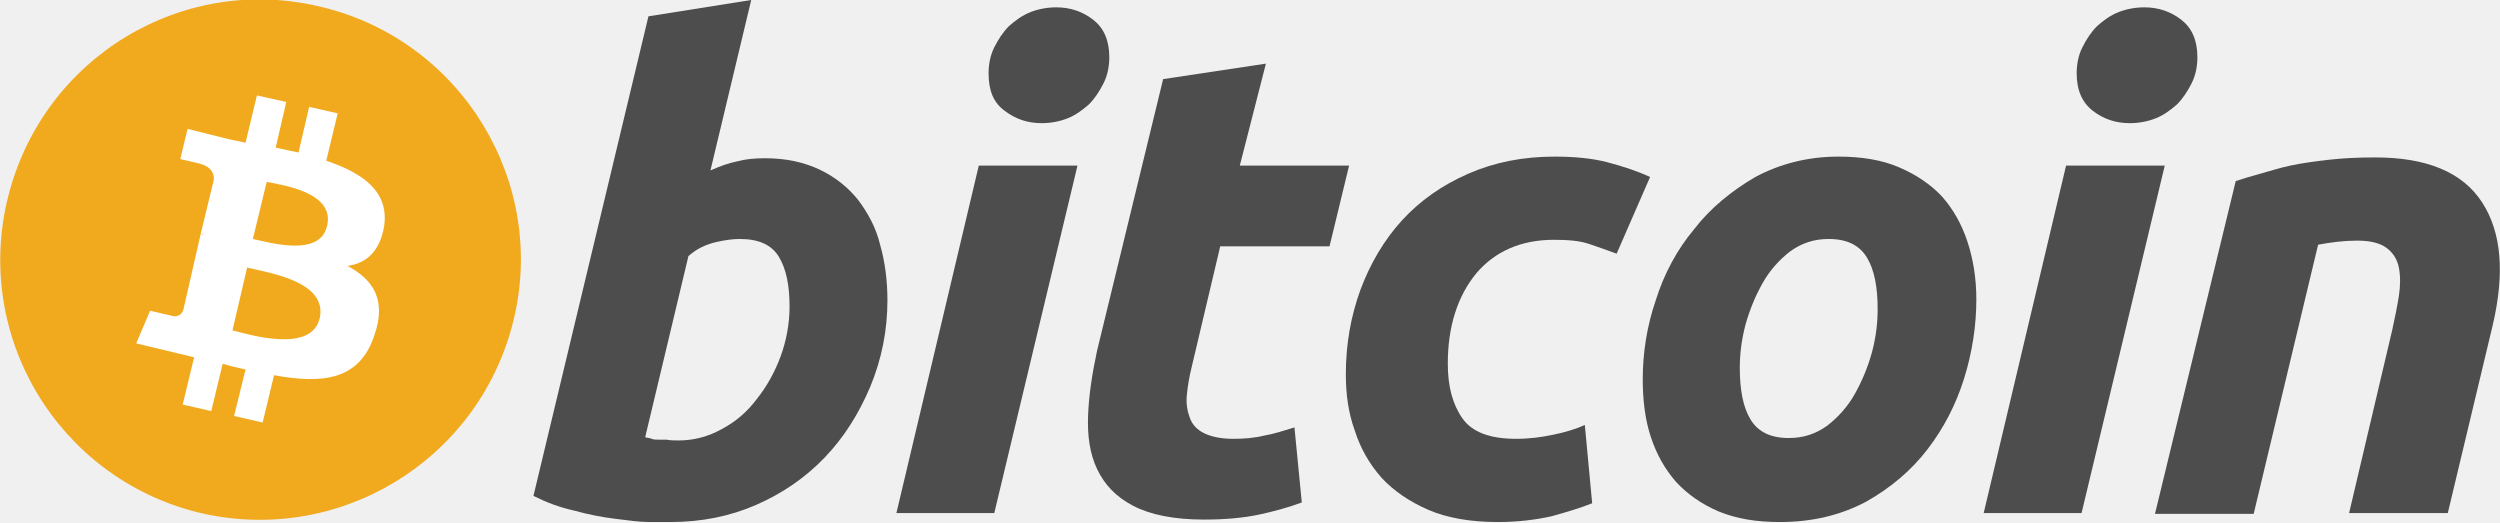
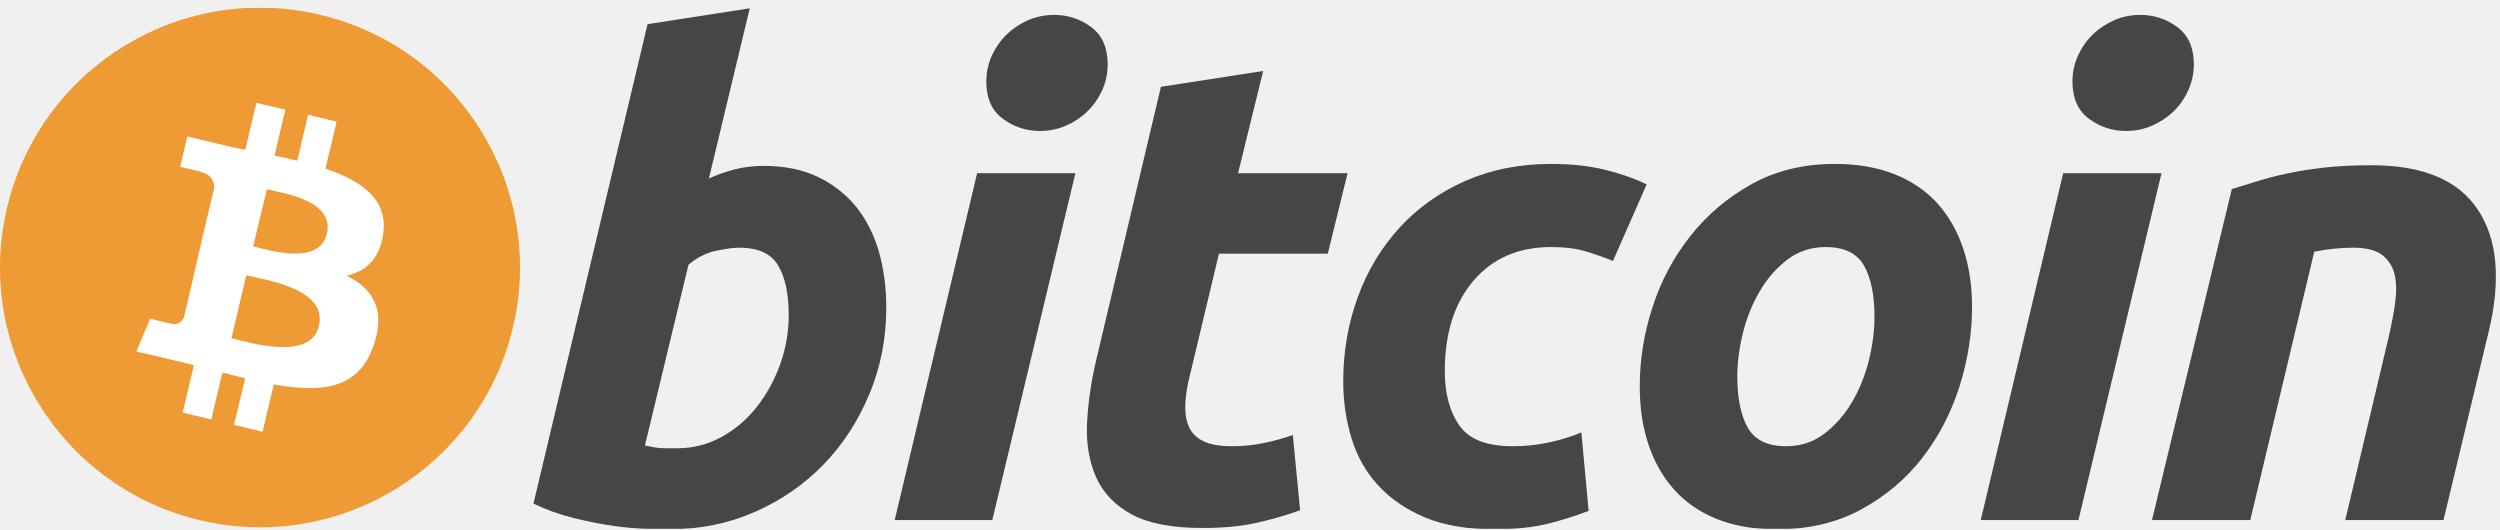
- <svg xmlns="http://www.w3.org/2000/svg" version="1.1" id="Layer_1" x="0px" y="0px" viewBox="0 0 306.5 64" enable-background="new 0 0 306.5 64" xml:space="preserve">
-   <g id="bitcoin">
-     <path id="n" fill="#4D4D4E" d="M274.1,22.2c0.9-0.3,1.9-0.6,3-0.9c1.1-0.3,2.3-0.7,3.7-1c1.4-0.3,2.9-0.5,4.6-0.7   c1.7-0.2,3.6-0.3,5.8-0.3c6.3,0,10.7,1.8,13.1,5.5c2.4,3.7,2.8,8.7,1.3,15.1l-5.5,23H288l5.3-22.5c0.3-1.4,0.6-2.8,0.8-4.1   c0.2-1.3,0.2-2.5,0-3.5c-0.2-1-0.7-1.8-1.5-2.4c-0.8-0.6-2-0.9-3.6-0.9c-1.6,0-3.2,0.2-4.8,0.5l-7.9,33h-12.1L274.1,22.2z" />
-     <path id="i_1_" fill="#4D4D4E" d="M255.2,62.9h-12l10.1-42.6h12.1L255.2,62.9z M261.1,15.1c-1.7,0-3.2-0.5-4.5-1.5   c-1.3-1-2-2.5-2-4.6c0-1.1,0.2-2.2,0.7-3.2c0.5-1,1.1-1.9,1.8-2.6c0.8-0.7,1.6-1.3,2.6-1.7c1-0.4,2.1-0.6,3.2-0.6   c1.7,0,3.2,0.5,4.5,1.5c1.3,1,2,2.5,2,4.6c0,1.1-0.2,2.2-0.7,3.2c-0.5,1-1.1,1.9-1.8,2.6c-0.8,0.7-1.6,1.3-2.6,1.7   C263.3,14.9,262.2,15.1,261.1,15.1z" />
-     <path id="o" fill="#4D4D4E" d="M218.2,64c-2.9,0-5.3-0.4-7.5-1.3c-2.1-0.9-3.8-2.1-5.2-3.6c-1.4-1.6-2.4-3.4-3.1-5.5   c-0.7-2.1-1-4.5-1-7.1c0-3.2,0.5-6.5,1.6-9.7c1-3.2,2.6-6.2,4.7-8.7c2-2.6,4.6-4.7,7.5-6.4c3-1.6,6.4-2.5,10.2-2.5   c2.8,0,5.3,0.4,7.4,1.3c2.1,0.9,3.9,2.1,5.3,3.6c1.4,1.6,2.4,3.4,3.1,5.5c0.7,2.1,1.1,4.5,1.1,7.1c0,3.2-0.5,6.5-1.5,9.7   c-1,3.2-2.5,6.1-4.5,8.7c-2,2.6-4.5,4.7-7.5,6.4C225.6,63.2,222.1,64,218.2,64z M224.2,29.3c-1.8,0-3.3,0.5-4.7,1.5   c-1.3,1-2.5,2.3-3.4,3.9c-0.9,1.6-1.6,3.3-2.1,5.1c-0.5,1.9-0.7,3.6-0.7,5.3c0,2.7,0.4,4.8,1.3,6.3c0.9,1.5,2.4,2.3,4.7,2.3   c1.8,0,3.3-0.5,4.7-1.5c1.3-1,2.5-2.3,3.4-3.9c0.9-1.6,1.6-3.3,2.1-5.1c0.5-1.9,0.7-3.6,0.7-5.3c0-2.7-0.4-4.8-1.3-6.3   C228,30.1,226.5,29.3,224.2,29.3z" />
-     <path id="c" fill="#4D4D4E" d="M165,45.9c0-3.7,0.6-7.1,1.8-10.4c1.2-3.2,2.9-6.1,5.1-8.5c2.2-2.4,4.9-4.3,8.1-5.7   c3.2-1.4,6.7-2.1,10.6-2.1c2.4,0,4.6,0.2,6.5,0.7c1.9,0.5,3.7,1.1,5.2,1.8l-4.1,9.4c-1.1-0.4-2.2-0.8-3.4-1.2   c-1.2-0.4-2.6-0.5-4.3-0.5c-4,0-7.2,1.4-9.5,4.1c-2.3,2.8-3.5,6.5-3.5,11.1c0,2.8,0.6,5,1.8,6.7c1.2,1.7,3.4,2.5,6.6,2.5   c1.6,0,3.1-0.2,4.5-0.5c1.5-0.3,2.8-0.7,3.9-1.2l0.9,9.6c-1.5,0.6-3.2,1.1-5,1.6c-1.8,0.4-4,0.7-6.6,0.7c-3.3,0-6.2-0.5-8.5-1.5   c-2.3-1-4.2-2.3-5.7-3.9c-1.5-1.7-2.6-3.6-3.3-5.8C165.3,50.6,165,48.3,165,45.9z" />
-     <path id="t" fill="#4D4D4E" d="M142.6,9.7l12.6-1.9L152,20.3h13.4l-2.4,9.9h-13.4L146.1,45c-0.3,1.2-0.5,2.4-0.6,3.5   c-0.1,1.1,0.1,2,0.4,2.8c0.3,0.8,0.9,1.4,1.7,1.8c0.8,0.4,2,0.7,3.6,0.7c1.3,0,2.6-0.1,3.8-0.4c1.2-0.2,2.4-0.6,3.7-1l0.9,9.2   c-1.6,0.6-3.4,1.1-5.3,1.5c-1.9,0.4-4.1,0.6-6.7,0.6c-3.7,0-6.6-0.6-8.7-1.7c-2.1-1.1-3.5-2.6-4.4-4.5c-0.9-1.9-1.2-4.1-1.1-6.6   c0.1-2.5,0.5-5.1,1.1-7.9L142.6,9.7z" />
-     <path id="i" fill="#4D4D4E" d="M121.9,62.9h-12L120,20.3h12.1L121.9,62.9z M127.7,15.1c-1.7,0-3.2-0.5-4.5-1.5c-1.4-1-2-2.5-2-4.6   c0-1.1,0.2-2.2,0.7-3.2c0.5-1,1.1-1.9,1.8-2.6c0.8-0.7,1.6-1.3,2.6-1.7c1-0.4,2.1-0.6,3.2-0.6c1.7,0,3.2,0.5,4.5,1.5   c1.3,1,2,2.5,2,4.6c0,1.1-0.2,2.2-0.7,3.2c-0.5,1-1.1,1.9-1.8,2.6c-0.8,0.7-1.6,1.3-2.6,1.7C129.9,14.9,128.8,15.1,127.7,15.1z" />
-     <path id="b" fill="#4D4D4E" d="M93.8,19.4c2.6,0,4.8,0.5,6.7,1.4c1.9,0.9,3.5,2.2,4.7,3.7c1.2,1.6,2.2,3.4,2.7,5.5   c0.6,2.1,0.9,4.4,0.9,6.8c0,3.7-0.7,7.2-2.1,10.6c-1.4,3.3-3.2,6.2-5.6,8.7c-2.4,2.5-5.2,4.4-8.4,5.8C89.5,63.3,86,64,82.2,64   c-0.5,0-1.3,0-2.6,0c-1.2,0-2.6-0.2-4.2-0.4c-1.6-0.2-3.2-0.5-5-1c-1.8-0.4-3.4-1-5-1.8L79.5,2L92.1,0l-5,20.9   c1.1-0.5,2.2-0.9,3.2-1.1C91.4,19.5,92.5,19.4,93.8,19.4z M83.2,54c1.9,0,3.7-0.5,5.3-1.4c1.7-0.9,3.1-2.1,4.3-3.7   c1.2-1.5,2.2-3.3,2.9-5.2c0.7-1.9,1.1-4,1.1-6.1c0-2.6-0.4-4.6-1.3-6.1c-0.9-1.5-2.5-2.2-4.8-2.2c-0.8,0-1.7,0.1-3,0.4   c-1.2,0.3-2.3,0.8-3.3,1.7l-5.3,22.2c0.3,0.1,0.6,0.1,0.8,0.2c0.2,0.1,0.5,0.1,0.8,0.1c0.3,0,0.6,0,1,0C82.2,54,82.7,54,83.2,54z" />
-   </g>
-   <g id="Bitcoin_Logo_1_">
-     <path id="PMS_130_Coin" fill="#F1A91E" d="M62.9,39.5c-4.3,17.1-21.6,27.5-38.7,23.3C7.1,58.5-3.3,41.2,1,24.1S22.5-3.4,39.6,0.9   C56.7,5.1,67.2,22.5,62.9,39.5z" />
-     <path id="Bitcoin_Symbol" fill="#FFFFFF" d="M47.1,27.7c0.6-4.3-2.7-6.5-7.1-8l1.4-5.8l-3.5-0.8l-1.3,5.6c-0.9-0.2-1.9-0.4-2.8-0.6   l1.3-5.6l-3.6-0.8l-1.4,5.8c-0.8-0.2-1.5-0.3-2.3-0.5l0,0L23,15.8l-0.9,3.7c0,0,2.6,0.6,2.5,0.6c1.4,0.4,1.7,1.3,1.6,2l-1.6,6.6   c0.1,0,0.2,0,0.4,0.1c-0.1,0-0.2,0-0.4-0.1l-2.1,9.2C22.4,38.3,22,39,21,38.7c0,0-2.6-0.6-2.6-0.6l-1.7,4l4.6,1.1   c0.8,0.2,1.7,0.4,2.5,0.6l-1.4,5.8l3.5,0.8l1.4-5.8c1,0.3,1.9,0.5,2.8,0.7l-1.4,5.7l3.5,0.8l1.4-5.8c6,1.1,10.5,0.6,12.3-4.9   c1.5-4.3-0.1-6.8-3.3-8.5C44.9,32.3,46.6,30.8,47.1,27.7z M39.2,39c-1,4.3-8.4,2.1-10.7,1.5l1.8-7.7C32.6,33.4,40.2,34.4,39.2,39z    M40.1,27.7c-0.9,3.9-7.1,2-9.1,1.6l1.7-7C34.7,22.7,41.1,23.6,40.1,27.7z" />
+ <svg xmlns="http://www.w3.org/2000/svg" xmlns:xlink="http://www.w3.org/1999/xlink" width="307px" height="65px" viewBox="0 0 307 65" version="1.1">
+   <defs>
+     <path id="path-1" d="M0,0.94 L306.5,0.94 L306.5,64.94 L0,64.94" />
+     <path id="path-3" d="M0,0.94 L306.5,0.94 L306.5,64.94 L0,64.94 L0,0.94 Z" />
+   </defs>
+   <g id="Page-1" stroke="none" stroke-width="1" fill="none" fill-rule="evenodd">
+     <g id="bitcoin-logo-dark">
+       <g>
+         <g id="Group-6">
+           <mask id="mask-2" fill="white">
+             <use xlink:href="#path-1" />
+           </mask>
+           <g id="Clip-2" />
+           <path d="M274.068,23.211 C274.979,22.945 275.994,22.625 277.1,22.277 C278.209,21.93 279.447,21.605 280.832,21.313 C282.201,21.012 283.746,20.768 285.445,20.579 C287.145,20.385 289.081,20.292 291.231,20.292 C297.553,20.292 301.911,22.133 304.317,25.804 C306.721,29.475 307.137,34.499 305.577,40.867 L300.063,63.867 L287.997,63.867 L293.34,41.351 C293.667,39.945 293.922,38.586 294.112,37.258 C294.303,35.942 294.292,34.782 294.069,33.778 C293.856,32.787 293.354,31.975 292.575,31.346 C291.784,30.727 290.589,30.416 288.967,30.416 C287.404,30.416 285.815,30.584 284.191,30.908 L276.334,63.867 L264.263,63.867 L274.068,23.211" id="Fill-1" fill="#464644" mask="url(#mask-2)" />
+           <path d="M261.057,16.08 C259.385,16.08 257.869,15.582 256.525,14.584 C255.175,13.592 254.496,12.065 254.496,10.007 C254.496,8.875 254.73,7.813 255.187,6.811 C255.644,5.811 256.253,4.95 257.011,4.217 C257.764,3.491 258.649,2.911 259.643,2.474 C260.639,2.044 261.705,1.83 262.837,1.83 C264.513,1.83 266.027,2.328 267.375,3.325 C268.724,4.329 269.405,5.855 269.405,7.902 C269.405,9.039 269.163,10.105 268.71,11.104 C268.257,12.104 267.649,12.965 266.893,13.697 C266.133,14.424 265.259,15.002 264.263,15.436 C263.259,15.873 262.195,16.08 261.057,16.08 L261.057,16.08 Z M255.233,63.867 L243.236,63.867 L253.359,21.27 L265.435,21.27 L255.233,63.867 L255.233,63.867 Z" id="Fill-3" fill="#464644" mask="url(#mask-2)" />
+           <path d="M224.19,30.338 C222.412,30.338 220.842,30.854 219.496,31.873 C218.147,32.904 217.012,34.2 216.098,35.763 C215.174,37.332 214.488,39.045 214.025,40.906 C213.566,42.771 213.342,44.534 213.342,46.209 C213.342,48.912 213.777,51.017 214.635,52.532 C215.504,54.039 217.065,54.797 219.334,54.797 C221.117,54.797 222.68,54.285 224.033,53.254 C225.375,52.231 226.51,50.935 227.432,49.369 C228.35,47.807 229.041,46.09 229.504,44.226 C229.957,42.366 230.188,40.593 230.188,38.922 C230.188,36.225 229.754,34.116 228.889,32.603 C228.025,31.096 226.457,30.338 224.19,30.338 L224.19,30.338 Z M218.199,65 C215.338,65 212.854,64.564 210.745,63.701 C208.644,62.838 206.902,61.627 205.525,60.058 C204.147,58.495 203.114,56.645 202.407,54.512 C201.7,52.38 201.361,50.019 201.361,47.432 C201.361,44.186 201.882,40.943 202.935,37.707 C203.982,34.466 205.537,31.553 207.596,28.963 C209.638,26.37 212.156,24.25 215.123,22.598 C218.086,20.955 221.494,20.13 225.322,20.13 C228.131,20.13 230.604,20.567 232.74,21.43 C234.867,22.291 236.619,23.512 238.004,25.074 C239.374,26.643 240.415,28.487 241.115,30.623 C241.82,32.751 242.168,35.118 242.168,37.707 C242.168,40.943 241.654,44.186 240.634,47.432 C239.612,50.661 238.098,53.581 236.098,56.176 C234.102,58.765 231.606,60.884 228.607,62.529 C225.613,64.174 222.141,65 218.199,65 L218.199,65 Z" id="Fill-4" fill="#464644" mask="url(#mask-2)" />
+           <path d="M164.951,46.861 C164.951,43.192 165.545,39.732 166.732,36.493 C167.917,33.251 169.624,30.416 171.84,27.983 C174.047,25.562 176.736,23.645 179.9,22.236 C183.051,20.836 186.577,20.13 190.465,20.13 C192.898,20.13 195.071,20.36 196.982,20.821 C198.902,21.286 200.64,21.887 202.21,22.641 L198.076,32.041 C196.996,31.604 195.875,31.217 194.716,30.867 C193.556,30.51 192.14,30.338 190.465,30.338 C186.464,30.338 183.301,31.717 180.947,34.466 C178.603,37.217 177.421,40.919 177.421,45.565 C177.421,48.318 178.015,50.544 179.207,52.247 C180.393,53.95 182.584,54.797 185.765,54.797 C187.335,54.797 188.85,54.633 190.301,54.312 C191.763,53.989 193.054,53.581 194.19,53.098 L195.085,62.734 C193.57,63.322 191.898,63.854 190.063,64.318 C188.225,64.767 186.036,65 183.499,65 C180.15,65 177.315,64.51 174.996,63.545 C172.676,62.564 170.759,61.264 169.249,59.616 C167.732,57.964 166.641,56.035 165.967,53.821 C165.295,51.61 164.951,49.287 164.951,46.861" id="Fill-5" fill="#464644" mask="url(#mask-2)" />
+         </g>
+         <path d="M142.562,10.659 L155.117,8.714 L152.034,21.27 L165.481,21.27 L163.053,31.148 L149.688,31.148 L146.128,46.049 C145.8,47.291 145.614,48.451 145.562,49.529 C145.503,50.612 145.64,51.542 145.964,52.325 C146.286,53.11 146.865,53.715 147.705,54.143 C148.541,54.578 149.738,54.797 151.308,54.797 C152.601,54.797 153.861,54.674 155.078,54.43 C156.289,54.189 157.516,53.856 158.758,53.418 L159.652,62.654 C158.031,63.248 156.277,63.76 154.388,64.189 C152.495,64.625 150.254,64.836 147.664,64.836 C143.941,64.836 141.053,64.283 138.996,63.182 C136.943,62.073 135.49,60.558 134.621,58.64 C133.763,56.728 133.38,54.525 133.488,52.044 C133.599,49.556 133.974,46.941 134.621,44.186 L142.562,10.659" id="Fill-7" fill="#464644" />
+         <g id="Group-12">
+           <mask id="mask-4" fill="white">
+             <use xlink:href="#path-3" />
+           </mask>
+           <g id="Clip-9" />
+           <path d="M127.687,16.08 C126.013,16.08 124.496,15.582 123.151,14.584 C121.794,13.592 121.122,12.065 121.122,10.007 C121.122,8.875 121.352,7.813 121.807,6.811 C122.27,5.811 122.876,4.95 123.633,4.217 C124.391,3.491 125.267,2.911 126.263,2.474 C127.265,2.044 128.331,1.83 129.467,1.83 C131.139,1.83 132.649,2.328 134,3.325 C135.345,4.329 136.023,5.855 136.023,7.902 C136.023,9.039 135.794,10.105 135.334,11.104 C134.877,12.104 134.271,12.965 133.513,13.697 C132.762,14.424 131.877,15.002 130.883,15.436 C129.882,15.873 128.82,16.08 127.687,16.08 L127.687,16.08 Z M121.854,63.867 L109.867,63.867 L119.989,21.27 L132.059,21.27 L121.854,63.867 L121.854,63.867 Z" id="Fill-8" fill="#464644" mask="url(#mask-4)" />
+           <path d="M83.244,55.043 C85.134,55.043 86.915,54.578 88.589,53.664 C90.267,52.751 91.715,51.517 92.927,49.98 C94.14,48.436 95.101,46.697 95.8,44.754 C96.499,42.812 96.854,40.785 96.854,38.676 C96.854,36.085 96.421,34.063 95.558,32.603 C94.695,31.148 93.097,30.416 90.778,30.416 C90.018,30.416 89.04,30.561 87.825,30.82 C86.607,31.096 85.517,31.666 84.541,32.525 L79.198,54.713 C79.521,54.77 79.806,54.824 80.048,54.875 C80.286,54.93 80.549,54.969 80.811,54.996 C81.089,55.027 81.405,55.043 81.788,55.043 L83.244,55.043 L83.244,55.043 Z M93.771,20.371 C96.366,20.371 98.608,20.836 100.492,21.75 C102.384,22.672 103.946,23.914 105.2,25.476 C106.436,27.046 107.356,28.881 107.949,30.984 C108.539,33.093 108.836,35.36 108.836,37.788 C108.836,41.515 108.152,45.038 106.774,48.357 C105.395,51.683 103.524,54.566 101.144,57.027 C98.766,59.483 95.958,61.42 92.72,62.851 C89.487,64.283 85.972,65 82.198,65 C81.71,65 80.852,64.986 79.64,64.961 C78.427,64.935 77.035,64.811 75.475,64.6 C73.905,64.381 72.245,64.057 70.492,63.623 C68.74,63.197 67.076,62.6 65.508,61.842 L79.521,2.966 L92.07,1.021 L87.054,21.914 C88.128,21.43 89.21,21.055 90.29,20.782 C91.371,20.512 92.531,20.371 93.771,20.371 L93.771,20.371 Z" id="Fill-10" fill="#464644" mask="url(#mask-4)" />
+           <path d="M62.908,40.548 C58.647,57.635 41.339,68.064 24.208,63.804 C7.122,59.543 -3.308,42.235 0.953,25.148 C5.213,8.062 22.522,-2.367 39.608,1.893 C56.739,6.109 67.168,23.462 62.908,40.548" id="Fill-11" fill="#EF9B35" mask="url(#mask-4)" />
+         </g>
+         <path d="M40.141,28.699 C39.209,32.649 33.084,30.74 31.087,30.252 L32.774,23.24 C34.726,23.728 41.117,24.572 40.141,28.699 L40.141,28.699 Z M39.164,40.016 C38.144,44.365 30.776,42.102 28.424,41.525 L30.244,33.803 C32.64,34.38 40.229,35.445 39.164,40.016 L39.164,40.016 Z M47.064,28.699 C47.641,24.438 44.401,22.219 39.963,20.71 L41.339,14.941 L37.833,14.098 L36.502,19.734 C35.57,19.512 34.638,19.29 33.706,19.113 L35.037,13.476 L31.487,12.633 L30.111,18.403 C29.356,18.225 28.602,18.092 27.847,17.914 L23.01,16.761 L22.122,20.489 C22.122,20.489 24.741,21.065 24.652,21.11 C26.072,21.465 26.338,22.397 26.294,23.107 L24.741,29.675 C24.829,29.72 24.963,29.72 25.096,29.808 C24.963,29.764 24.874,29.764 24.741,29.72 L22.61,38.906 C22.433,39.35 21.989,39.971 21.013,39.75 C21.057,39.794 18.439,39.128 18.439,39.128 L16.752,43.167 L21.323,44.232 C22.167,44.454 23.01,44.631 23.809,44.853 L22.433,50.667 L25.939,51.51 L27.315,45.741 C28.291,46.007 29.223,46.229 30.111,46.451 L28.735,52.176 L32.241,53.019 L33.617,47.206 C39.608,48.271 44.09,47.782 45.91,42.324 C47.375,37.974 45.777,35.489 42.582,33.847 C44.934,33.314 46.62,31.806 47.064,28.699 L47.064,28.699 Z" id="Fill-13" fill="#FFFFFF" />
+       </g>
+     </g>
  </g>
</svg>
